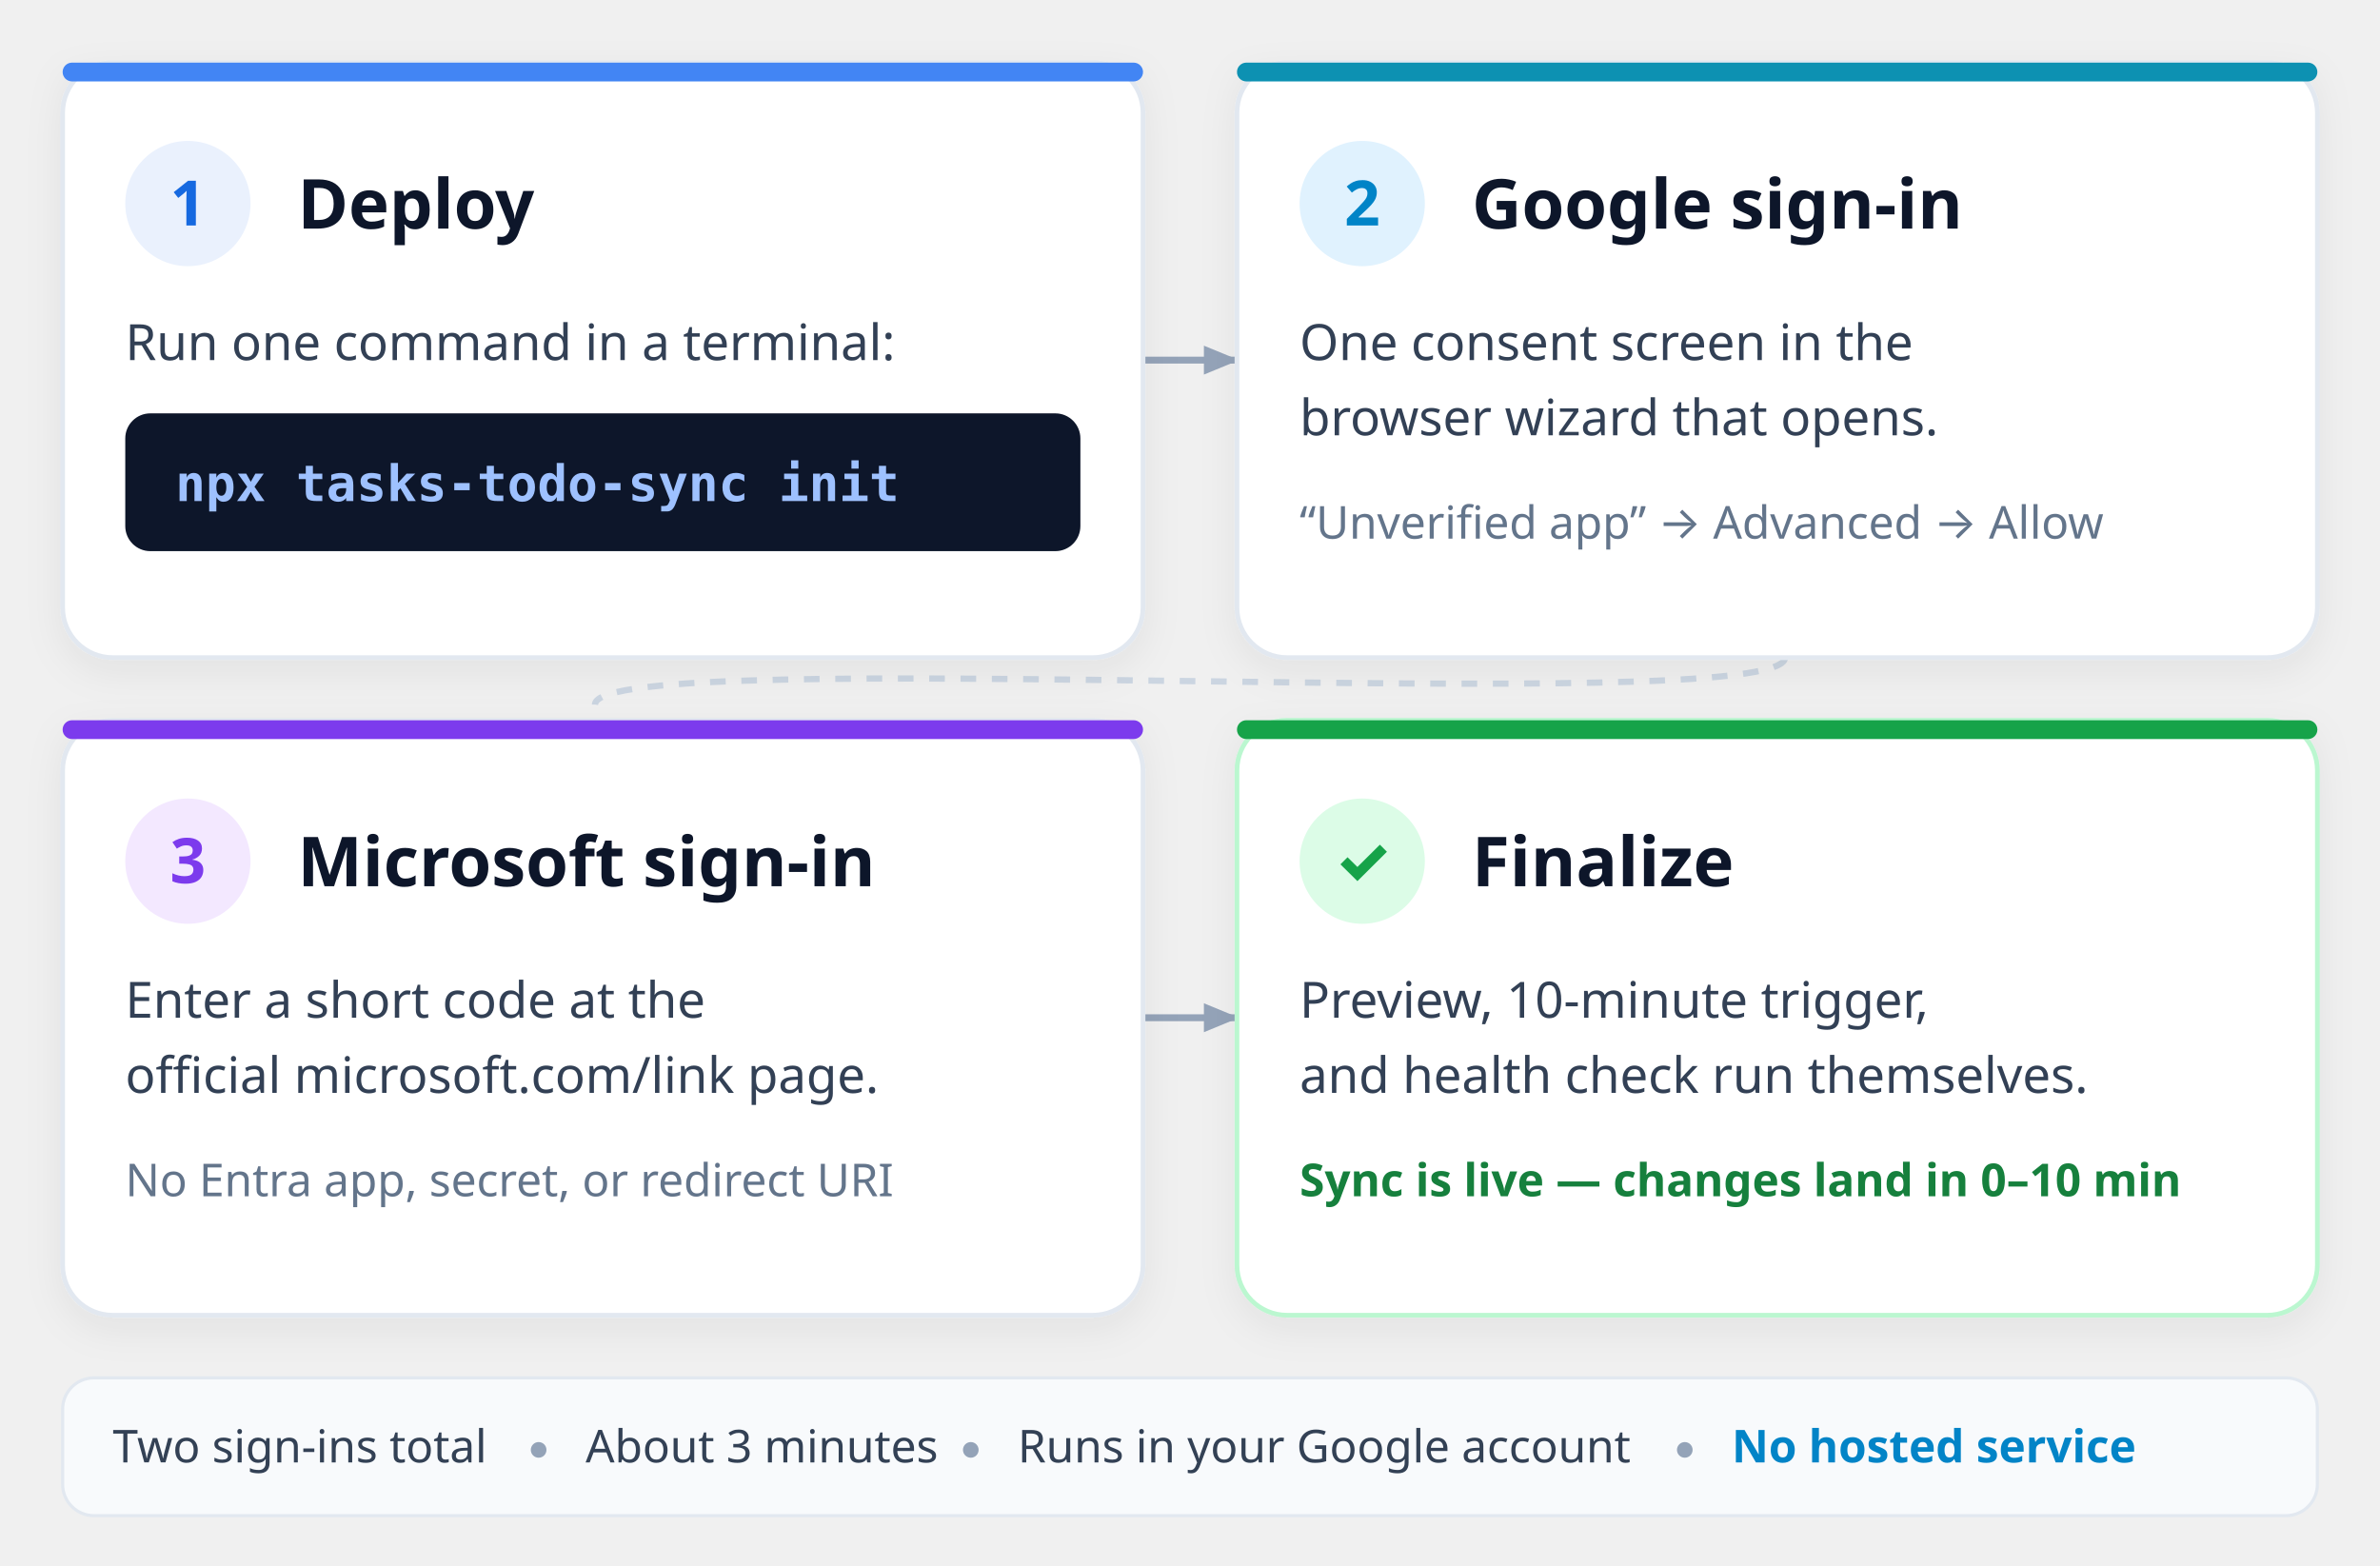
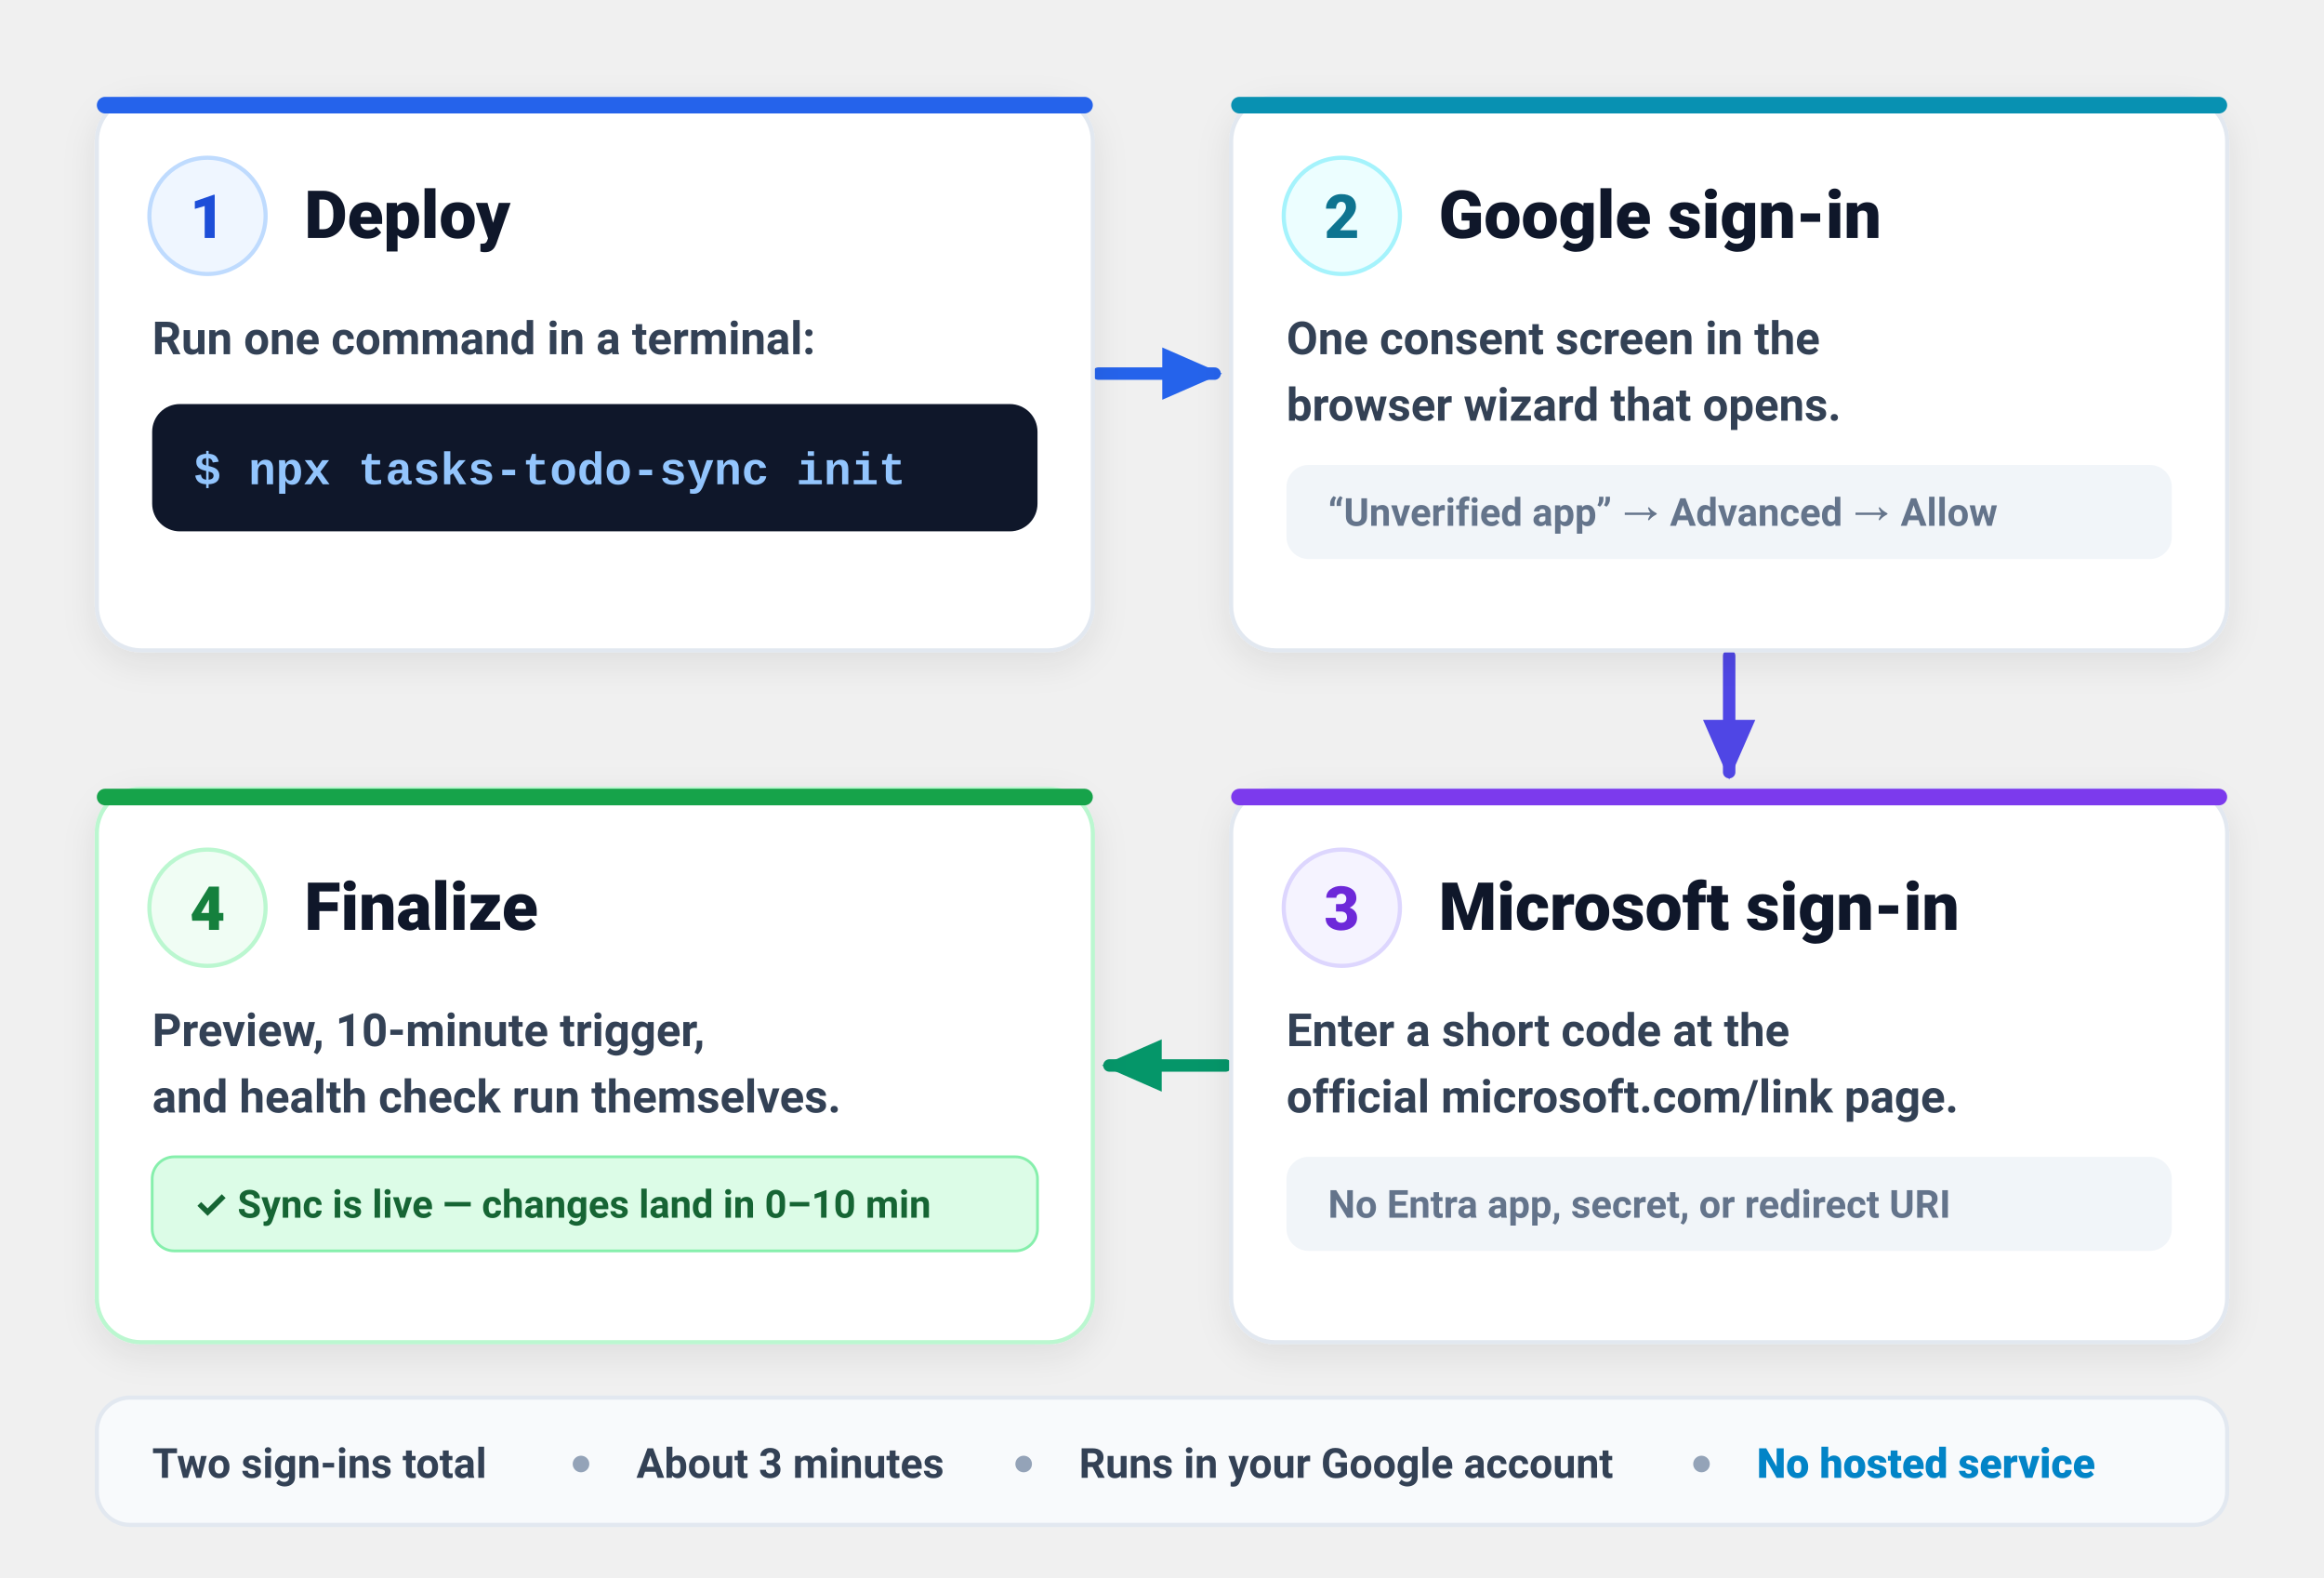
- <svg xmlns="http://www.w3.org/2000/svg" width="760" height="500" viewBox="0 0 760 500" role="img" aria-labelledby="t d" font-family="Segoe UI, system-ui, -apple-system, sans-serif">
+ <svg xmlns="http://www.w3.org/2000/svg" width="840" height="570" viewBox="0 0 840 570" role="img" aria-labelledby="t d">
  <defs>
-     <marker id="arrow" viewBox="0 0 10 10" refX="8" refY="5" markerWidth="6" markerHeight="6" orient="auto-start-reverse">
-       <path d="M0,1.5 L8.5,5 L0,8.5 z" fill="#94a3b8" />
+     <style>
+       text {
+         font-family: -apple-system, BlinkMacSystemFont, "Segoe UI", Roboto, Helvetica, Arial, sans-serif;
+         text-rendering: geometricPrecision;
+         -webkit-font-smoothing: antialiased;
+       }
+       .mono {
+         font-family: ui-monospace, SFMono-Regular, Menlo, Monaco, Consolas, "Liberation Mono", monospace;
+       }
+     </style>
+     <filter id="cardShadow" x="-10%" y="-10%" width="120%" height="125%">
+       <feDropShadow dx="0" dy="4" stdDeviation="6" flood-color="#0f172a" flood-opacity="0.08" />
+     </filter>
+     <marker id="arrowBlue" viewBox="0 0 10 10" refX="7" refY="5" markerWidth="6" markerHeight="6" orient="auto">
+       <path d="M 0 1.5 L 8 5 L 0 8.5 z" fill="#2563eb" />
    </marker>
-     <filter id="soft" x="-10%" y="-10%" width="120%" height="125%">
-       <feDropShadow dx="0" dy="4" stdDeviation="6" flood-color="#0f172a" flood-opacity="0.06" />
-     </filter>
+     <marker id="arrowIndigo" viewBox="0 0 10 10" refX="7" refY="5" markerWidth="6" markerHeight="6" orient="auto">
+       <path d="M 0 1.5 L 8 5 L 0 8.5 z" fill="#4f46e5" />
+     </marker>
+     <marker id="arrowGreen" viewBox="0 0 10 10" refX="7" refY="5" markerWidth="6" markerHeight="6" orient="auto">
+       <path d="M 0 1.5 L 8 5 L 0 8.5 z" fill="#059669" />
+     </marker>
  </defs>
-   <g stroke="#94a3b8" stroke-width="2.2" fill="none" marker-end="url(#arrow)">
-     <line x1="365" y1="115" x2="395" y2="115" />
-     <line x1="365" y1="325" x2="395" y2="325" />
-   </g>
-   <path d="M 570 210 C 570 230, 190 205, 190 225" stroke="#cbd5e1" stroke-width="2" stroke-dasharray="5,5" fill="none" />
-   <g filter="url(#soft)">
-     <rect x="20" y="20" width="345" height="190" rx="16" fill="#ffffff" stroke="#e2e8f0" stroke-width="1.5" />
-     <rect x="20" y="20" width="345" height="6" rx="3" fill="#4285f4" />
-     <circle cx="60" cy="65" r="20" fill="#eaf1fd" />
-     <text x="60" y="72" text-anchor="middle" font-size="20" font-weight="800" fill="#1769e0">1</text>
-     <text x="95" y="73" font-size="22" font-weight="700" fill="#0f172a">Deploy</text>
-     <text x="40" y="115" font-size="16" fill="#334155">Run one command in a terminal:</text>
-     <rect x="40" y="132" width="305" height="44" rx="8" fill="#0f172a" />
-     <text x="56" y="160" font-size="16" font-family="Consolas, ui-monospace, monospace" font-weight="600" fill="#9ec1ff">npx tasks-todo-sync init</text>
-   </g>
-   <g filter="url(#soft)">
-     <rect x="395" y="20" width="345" height="190" rx="16" fill="#ffffff" stroke="#e2e8f0" stroke-width="1.5" />
-     <rect x="395" y="20" width="345" height="6" rx="3" fill="#0891b2" />
-     <circle cx="435" cy="65" r="20" fill="#e0f2fe" />
-     <text x="435" y="72" text-anchor="middle" font-size="20" font-weight="800" fill="#0284c7">2</text>
-     <text x="470" y="73" font-size="22" font-weight="700" fill="#0f172a">Google sign-in</text>
-     <text x="415" y="115" font-size="16" fill="#334155">One consent screen in the</text>
-     <text x="415" y="139" font-size="16" fill="#334155">browser wizard that opens.</text>
-     <text x="415" y="172" font-size="14.5" fill="#64748b">“Unverified app” → Advanced → Allow</text>
-   </g>
-   <g filter="url(#soft)">
-     <rect x="20" y="230" width="345" height="190" rx="16" fill="#ffffff" stroke="#e2e8f0" stroke-width="1.5" />
-     <rect x="20" y="230" width="345" height="6" rx="3" fill="#7c3aed" />
-     <circle cx="60" cy="275" r="20" fill="#f3e8ff" />
-     <text x="60" y="282" text-anchor="middle" font-size="20" font-weight="800" fill="#7c3aed">3</text>
-     <text x="95" y="283" font-size="22" font-weight="700" fill="#0f172a">Microsoft sign-in</text>
-     <text x="40" y="325" font-size="16" fill="#334155">Enter a short code at the</text>
-     <text x="40" y="349" font-size="16" fill="#334155">official microsoft.com/link page.</text>
-     <text x="40" y="382" font-size="14.5" fill="#64748b">No Entra app, secret, or redirect URI</text>
-   </g>
-   <g filter="url(#soft)">
-     <rect x="395" y="230" width="345" height="190" rx="16" fill="#ffffff" stroke="#bbf7d0" stroke-width="1.5" />
-     <rect x="395" y="230" width="345" height="6" rx="3" fill="#16a34a" />
-     <circle cx="435" cy="275" r="20" fill="#dcfce7" />
-     <text x="435" y="282" text-anchor="middle" font-size="20" font-weight="800" fill="#16a34a">✓</text>
-     <text x="470" y="283" font-size="22" font-weight="700" fill="#0f172a">Finalize</text>
-     <text x="415" y="325" font-size="16" fill="#334155">Preview, 10-minute trigger,</text>
-     <text x="415" y="349" font-size="16" fill="#334155">and health check run themselves.</text>
-     <text x="415" y="382" font-size="14.5" fill="#15803d" font-weight="600">Sync is live — changes land in 0–10 min</text>
-   </g>
-   <rect x="20" y="440" width="720" height="44" rx="10" fill="#f8fafc" stroke="#e2e8f0" />
-   <g font-size="14.5" font-weight="500" fill="#334155">
-     <text x="36" y="467">Two sign-ins total</text>
-     <circle cx="172" cy="463" r="2.5" fill="#94a3b8" />
-     <text x="187" y="467">About 3 minutes</text>
-     <circle cx="310" cy="463" r="2.5" fill="#94a3b8" />
-     <text x="325" y="467">Runs in your Google account</text>
-     <circle cx="538" cy="463" r="2.5" fill="#94a3b8" />
-     <text x="553" y="467" fill="#0284c7" font-weight="700">No hosted service</text>
+   <line x1="397" y1="135" x2="439" y2="135" stroke="#2563eb" stroke-width="4.5" stroke-linecap="round" marker-end="url(#arrowBlue)" />
+   <line x1="625" y1="237" x2="625" y2="279" stroke="#4f46e5" stroke-width="4.5" stroke-linecap="round" marker-end="url(#arrowIndigo)" />
+   <line x1="443" y1="385" x2="401" y2="385" stroke="#059669" stroke-width="4.5" stroke-linecap="round" marker-end="url(#arrowGreen)" />
+   <rect x="35" y="35" width="360" height="200" rx="16" fill="#ffffff" stroke="#e2e8f0" stroke-width="1.5" filter="url(#cardShadow)" />
+   <rect x="35" y="35" width="360" height="6" rx="3" fill="#2563eb" />
+   <circle cx="75" cy="78" r="21" fill="#eff6ff" stroke="#bfdbfe" stroke-width="1.5" />
+   <text x="75" y="86" text-anchor="middle" font-size="22" font-weight="800" fill="#1d4ed8">1</text>
+   <text x="110" y="86" font-size="24" font-weight="800" fill="#0f172a">Deploy</text>
+   <text x="55" y="128" font-size="16.5" font-weight="600" fill="#334155">Run one command in a terminal:</text>
+   <rect x="55" y="146" width="320" height="46" rx="10" fill="#0f172a" />
+   <text x="70" y="175" font-size="16.5" class="mono" font-weight="700" fill="#93c5fd">$ npx tasks-todo-sync init</text>
+   <rect x="445" y="35" width="360" height="200" rx="16" fill="#ffffff" stroke="#e2e8f0" stroke-width="1.5" filter="url(#cardShadow)" />
+   <rect x="445" y="35" width="360" height="6" rx="3" fill="#0891b2" />
+   <circle cx="485" cy="78" r="21" fill="#ecfeff" stroke="#a5f3fc" stroke-width="1.5" />
+   <text x="485" y="86" text-anchor="middle" font-size="22" font-weight="800" fill="#0e7490">2</text>
+   <text x="520" y="86" font-size="24" font-weight="800" fill="#0f172a">Google sign-in</text>
+   <text x="465" y="128" font-size="16.5" font-weight="600" fill="#334155">One consent screen in the</text>
+   <text x="465" y="152" font-size="16.5" font-weight="600" fill="#334155">browser wizard that opens.</text>
+   <rect x="465" y="168" width="320" height="34" rx="8" fill="#f1f5f9" />
+   <text x="480" y="190" font-size="14" font-weight="600" fill="#64748b">“Unverified app” → Advanced → Allow</text>
+   <rect x="445" y="285" width="360" height="200" rx="16" fill="#ffffff" stroke="#e2e8f0" stroke-width="1.5" filter="url(#cardShadow)" />
+   <rect x="445" y="285" width="360" height="6" rx="3" fill="#7c3aed" />
+   <circle cx="485" cy="328" r="21" fill="#f5f3ff" stroke="#ddd6fe" stroke-width="1.5" />
+   <text x="485" y="336" text-anchor="middle" font-size="22" font-weight="800" fill="#6d28d9">3</text>
+   <text x="520" y="336" font-size="24" font-weight="800" fill="#0f172a">Microsoft sign-in</text>
+   <text x="465" y="378" font-size="16.5" font-weight="600" fill="#334155">Enter a short code at the</text>
+   <text x="465" y="402" font-size="16.5" font-weight="600" fill="#334155">official microsoft.com/link page.</text>
+   <rect x="465" y="418" width="320" height="34" rx="8" fill="#f1f5f9" />
+   <text x="480" y="440" font-size="14" font-weight="600" fill="#64748b">No Entra app, secret, or redirect URI</text>
+   <rect x="35" y="285" width="360" height="200" rx="16" fill="#ffffff" stroke="#bbf7d0" stroke-width="1.5" filter="url(#cardShadow)" />
+   <rect x="35" y="285" width="360" height="6" rx="3" fill="#16a34a" />
+   <circle cx="75" cy="328" r="21" fill="#f0fdf4" stroke="#bbf7d0" stroke-width="1.5" />
+   <text x="75" y="336" text-anchor="middle" font-size="22" font-weight="800" fill="#15803d">4</text>
+   <text x="110" y="336" font-size="24" font-weight="800" fill="#0f172a">Finalize</text>
+   <text x="55" y="378" font-size="16.5" font-weight="600" fill="#334155">Preview, 10-minute trigger,</text>
+   <text x="55" y="402" font-size="16.5" font-weight="600" fill="#334155">and health check run themselves.</text>
+   <rect x="55" y="418" width="320" height="34" rx="8" fill="#dcfce7" stroke="#86efac" stroke-width="1" />
+   <text x="70" y="440" font-size="14" font-weight="700" fill="#166534">✓ Sync is live — changes land in 0–10 min</text>
+   <rect x="35" y="505" width="770" height="46" rx="12" fill="#f8fafc" stroke="#e2e8f0" stroke-width="1.5" />
+   <g font-size="15" font-weight="600" fill="#334155">
+     <text x="55" y="534">Two sign-ins total</text>
+     <circle cx="210" cy="529" r="3" fill="#94a3b8" />
+     <text x="230" y="534">About 3 minutes</text>
+     <circle cx="370" cy="529" r="3" fill="#94a3b8" />
+     <text x="390" y="534">Runs in your Google account</text>
+     <circle cx="615" cy="529" r="3" fill="#94a3b8" />
+     <text x="635" y="534" fill="#0284c7" font-weight="800">No hosted service</text>
  </g>
</svg>
